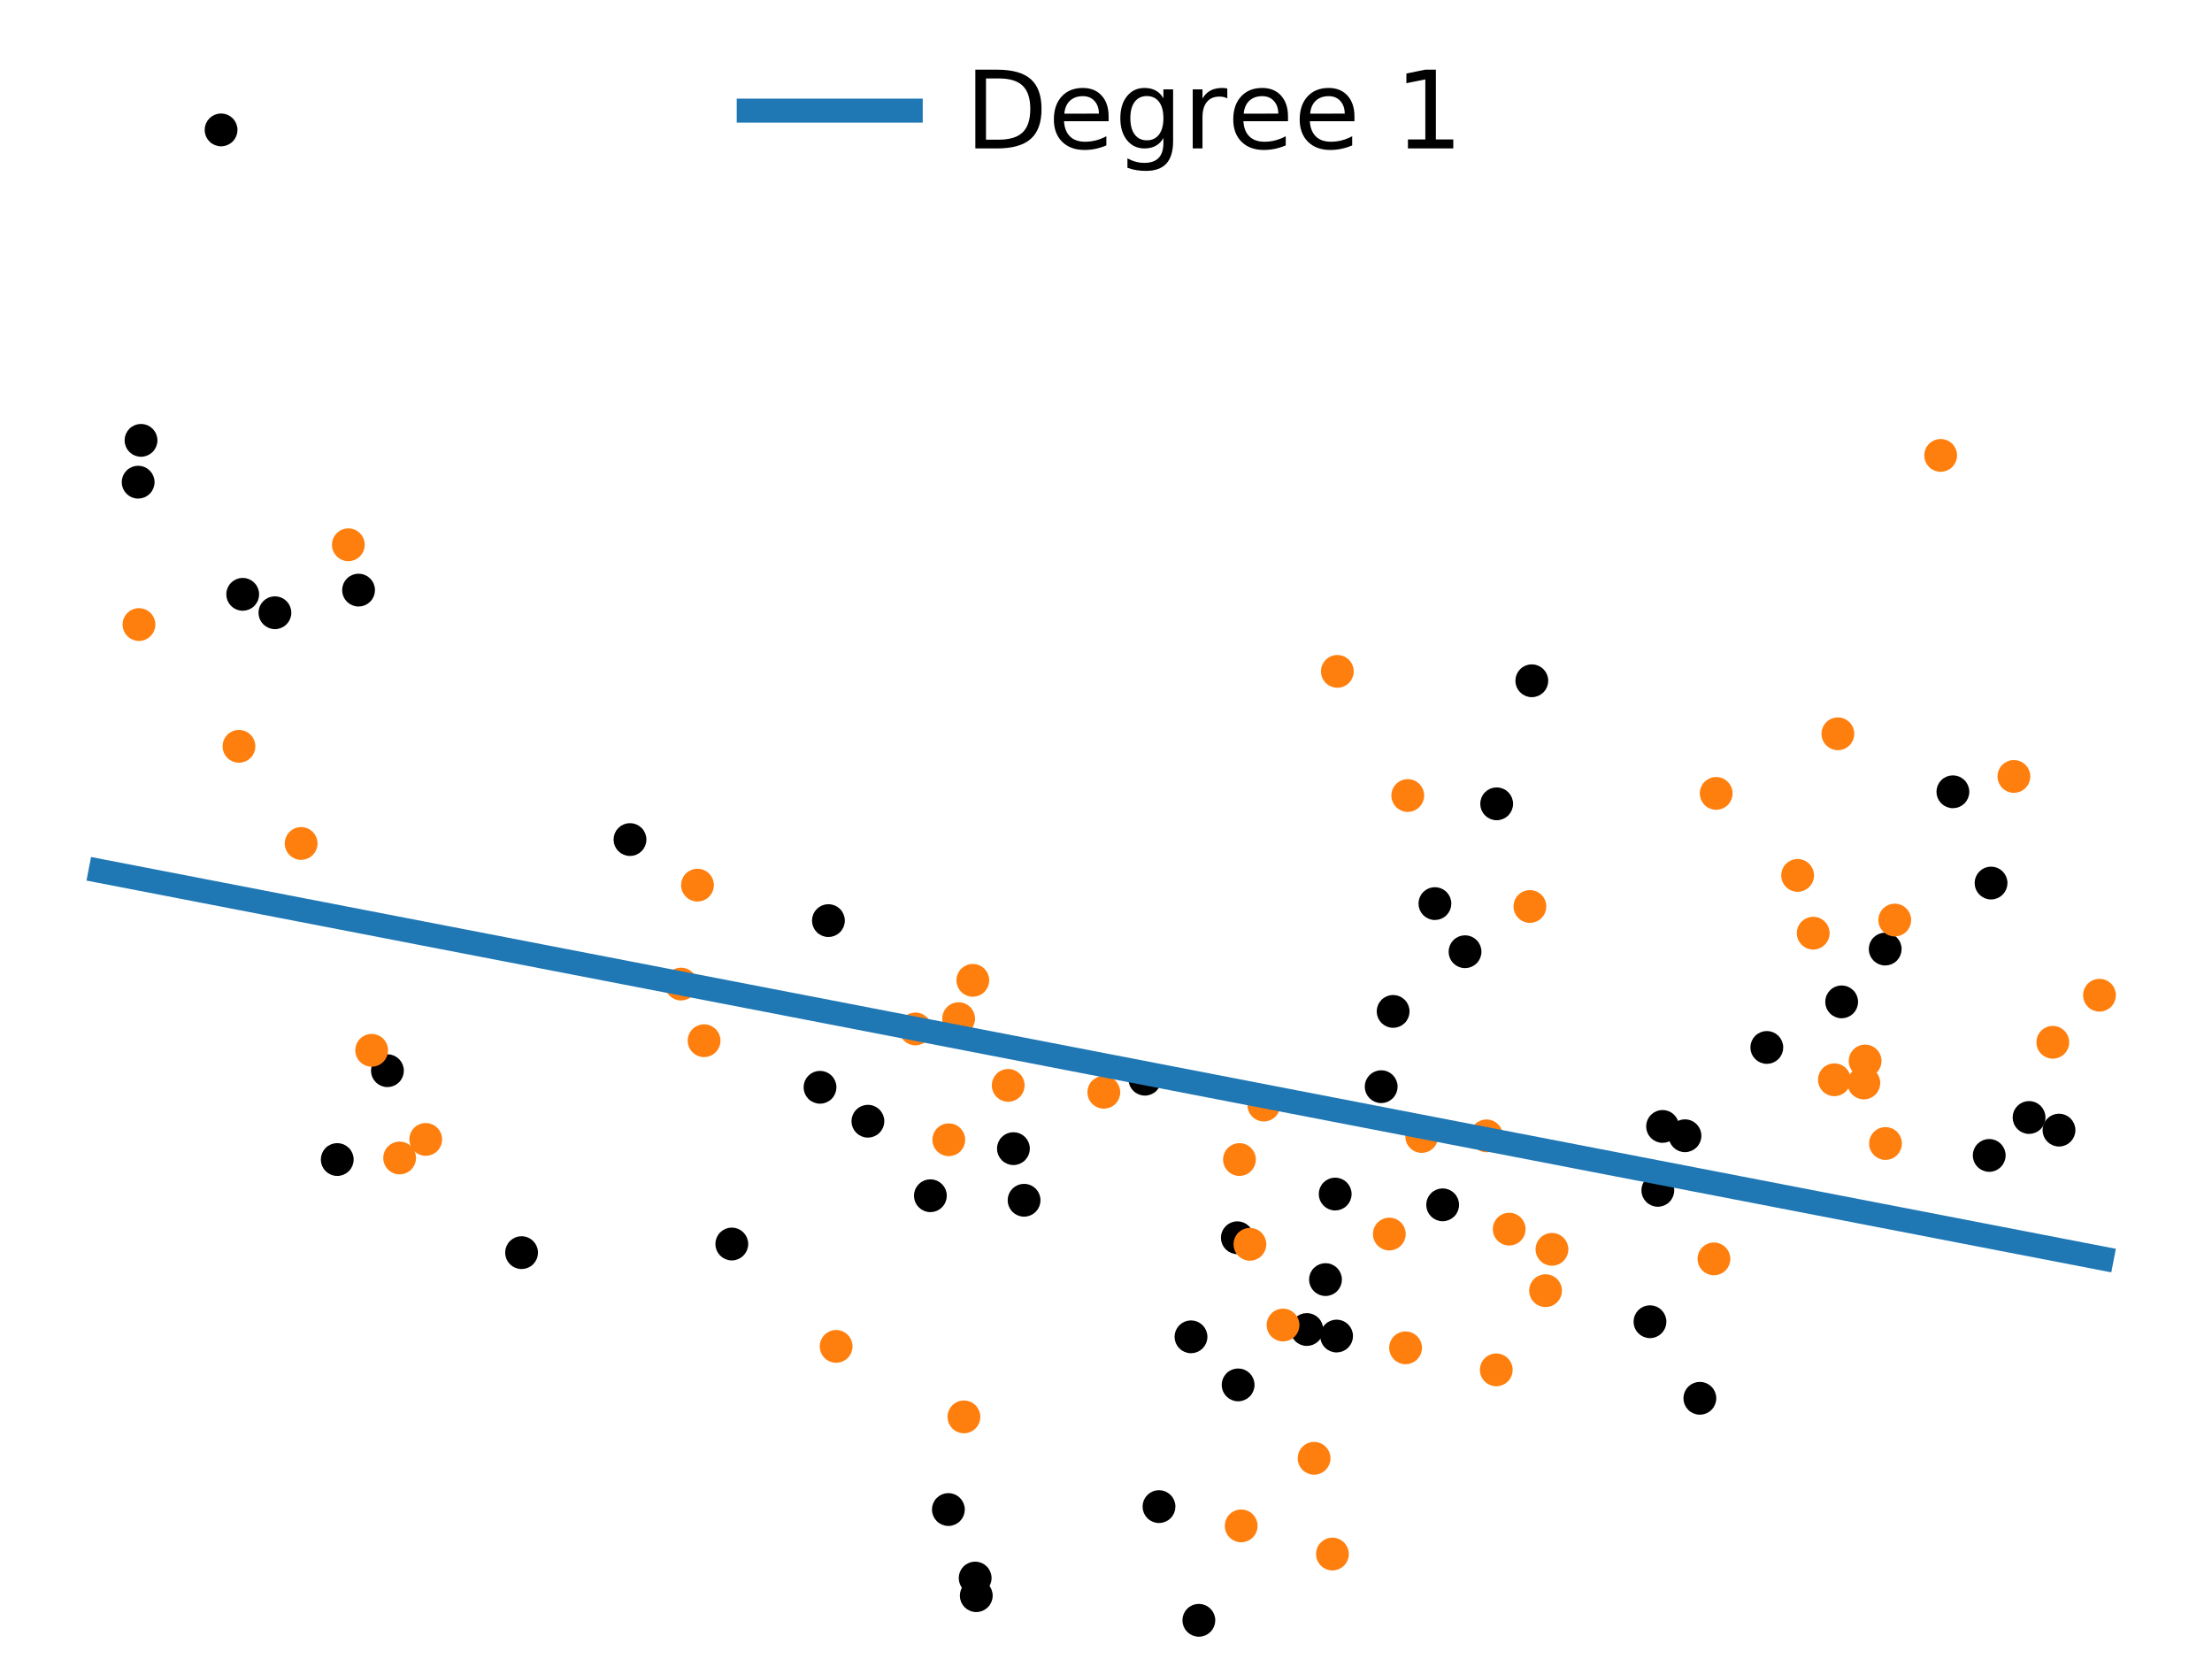
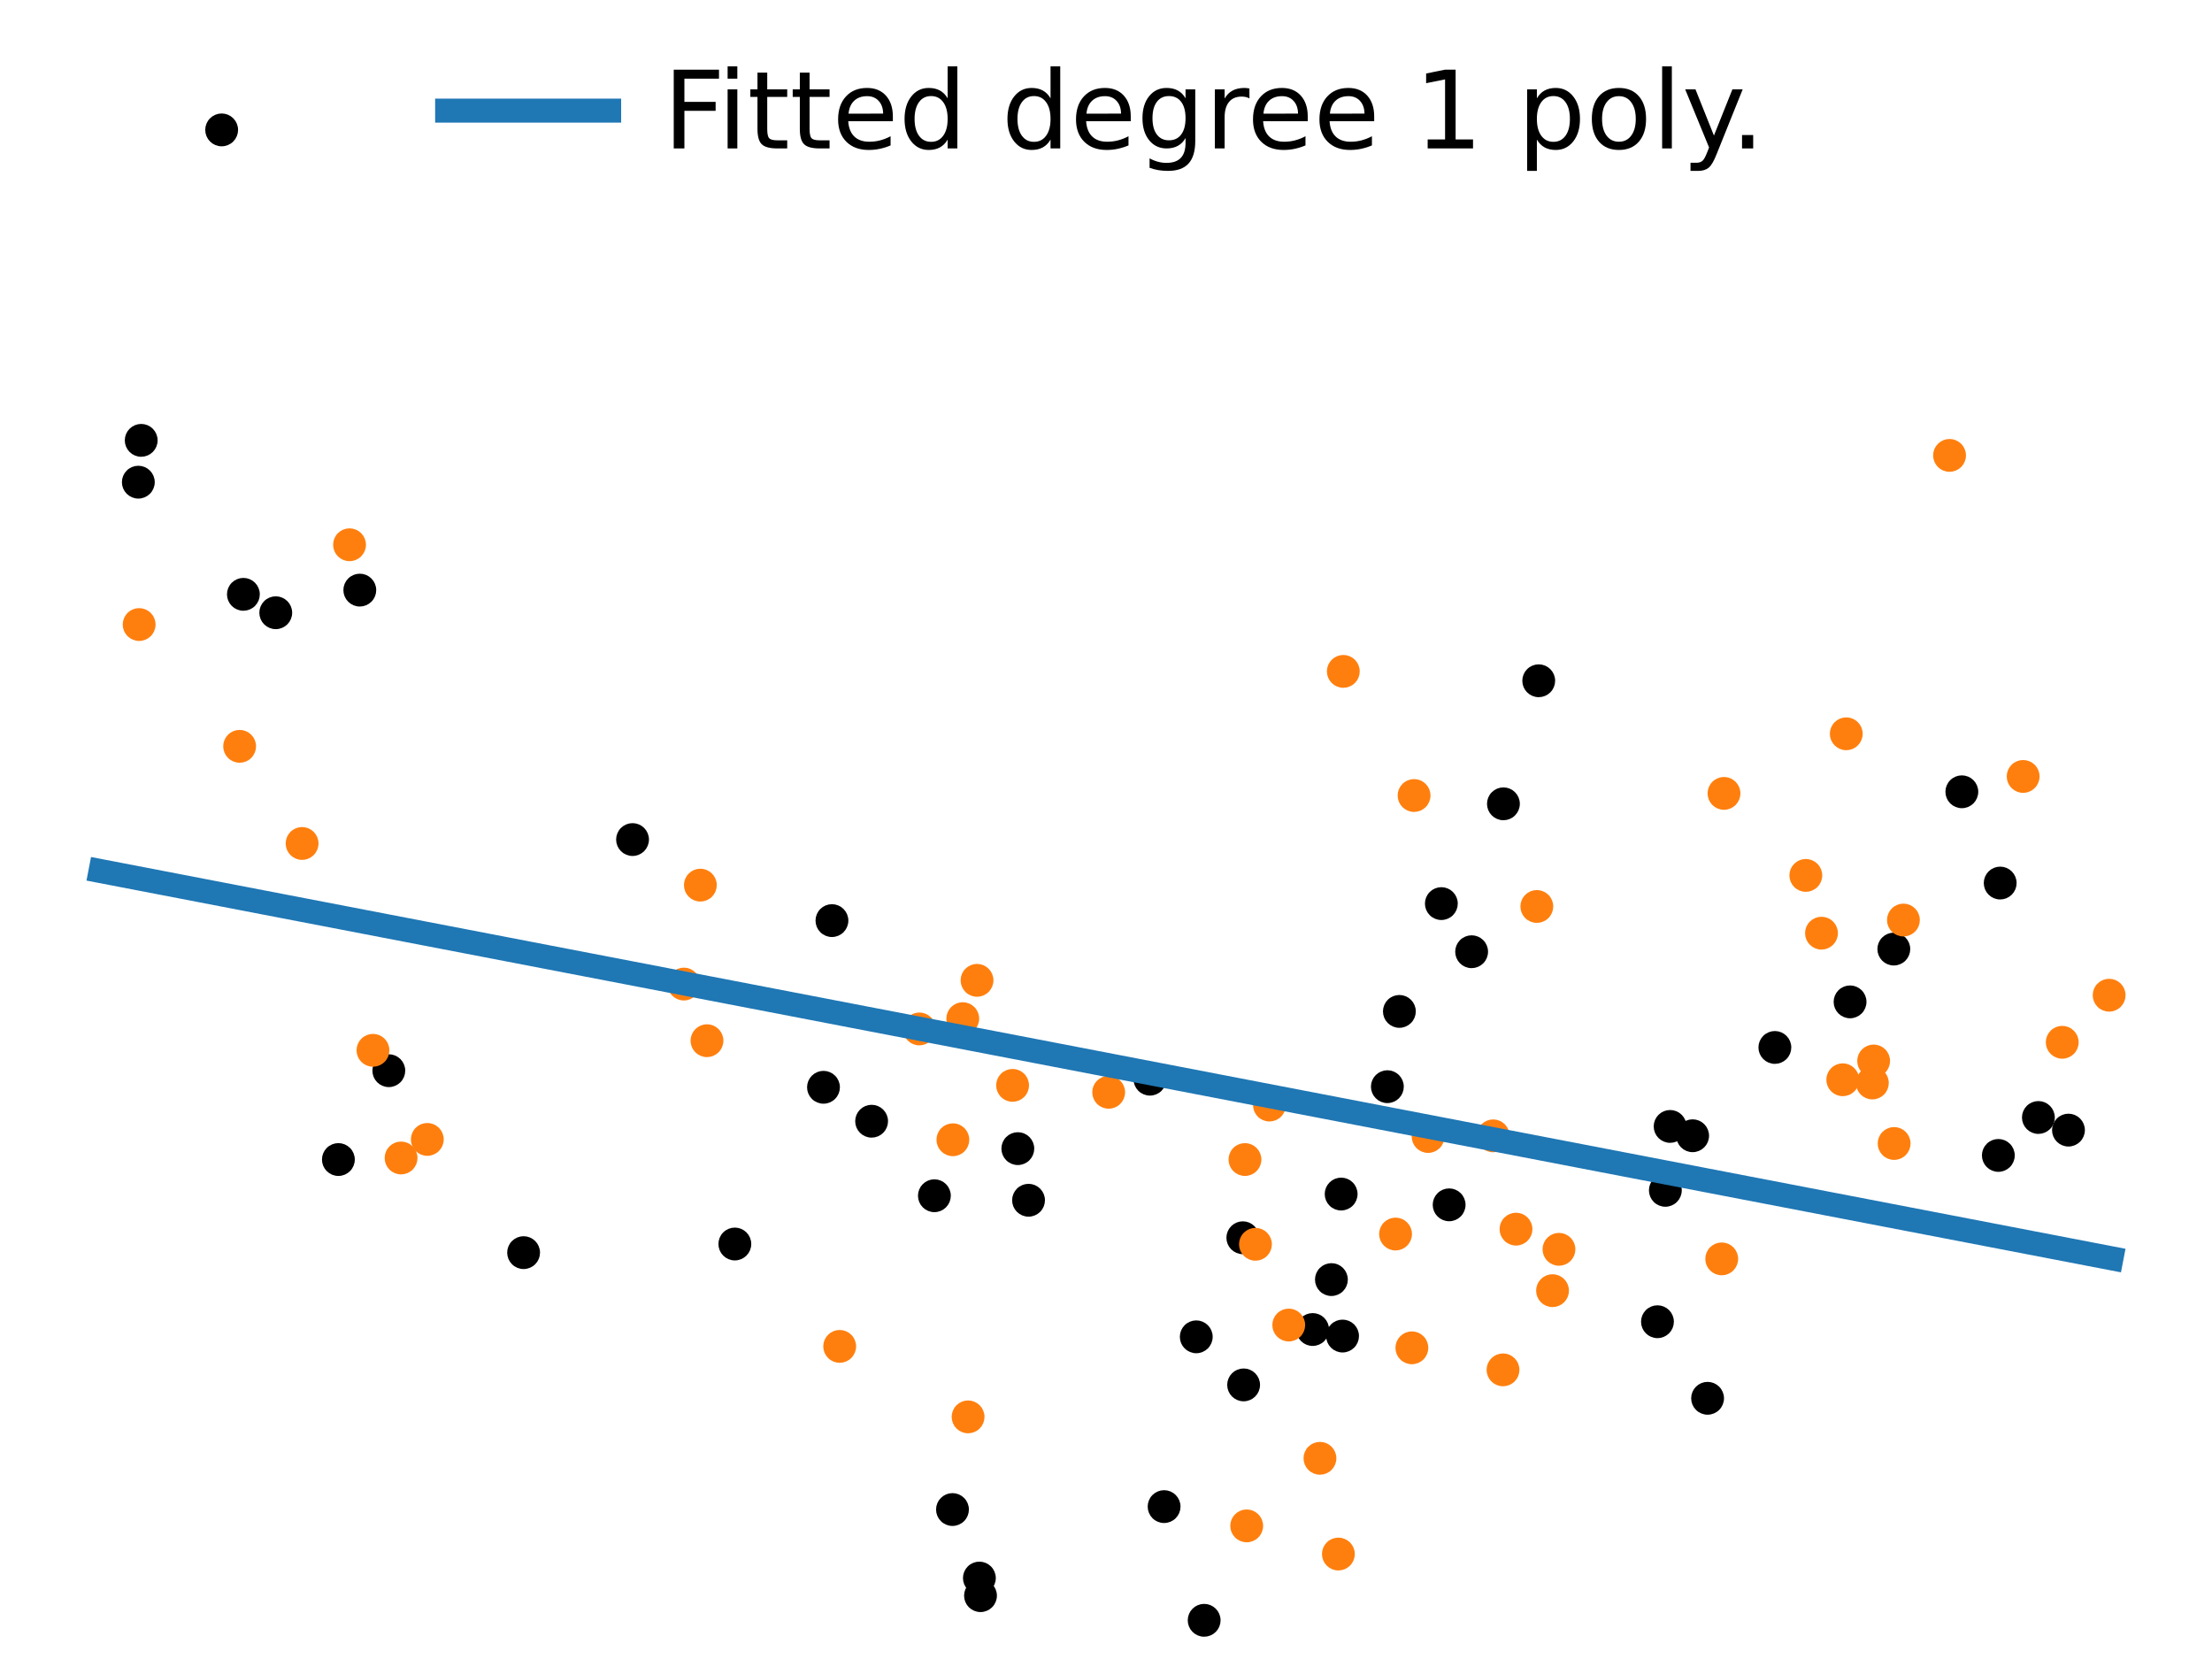
<svg xmlns="http://www.w3.org/2000/svg" xmlns:xlink="http://www.w3.org/1999/xlink" height="276.48pt" version="1.1" viewBox="0 0 368.64 276.48" width="368.64pt">
  <defs>
-     <style type="text/css">
- *{stroke-linecap:butt;stroke-linejoin:round;}
-   </style>
+     <style type="text/css">*{stroke-linecap:butt;stroke-linejoin:round;}</style>
  </defs>
  <g id="figure_1">
    <g id="patch_1">
      <path d="M 0 276.48  L 368.64 276.48  L 368.64 0  L 0 0  z " style="fill:none;" />
    </g>
    <g id="axes_1">
      <g id="PathCollection_1">
        <defs>
-           <path d="M 0 2.236  C 0.593 2.236 1.162 2 1.581 1.581  C 2 1.162 2.236 0.593 2.236 0  C 2.236 -0.593 2 -1.162 1.581 -1.581  C 1.162 -2 0.593 -2.236 0 -2.236  C -0.593 -2.236 -1.162 -2 -1.581 -1.581  C -2 -1.162 -2.236 -0.593 -2.236 0  C -2.236 0.593 -2 1.162 -1.581 1.581  C -1.162 2 -0.593 2.236 0 2.236  z " id="ma197bce8de" style="stroke:#000000;" />
+           <path d="M 0 2.236  C 0.593 2.236 1.162 2 1.581 1.581  C 2 1.162 2.236 0.593 2.236 0  C 2.236 -0.593 2 -1.162 1.581 -1.581  C 1.162 -2 0.593 -2.236 0 -2.236  C -0.593 -2.236 -1.162 -2 -1.581 -1.581  C -2 -1.162 -2.236 -0.593 -2.236 0  C -2.236 0.593 -2 1.162 -1.581 1.581  C -1.162 2 -0.593 2.236 0 2.236  z " id="m00d4eb7989" style="stroke:#000000;" />
        </defs>
-         <g clip-path="url(#p90a47b1455)">
-           <use style="stroke:#000000;" x="199.794" xlink:href="#ma197bce8de" y="270.03" />
-           <use style="stroke:#000000;" x="255.283" xlink:href="#ma197bce8de" y="113.452" />
-           <use style="stroke:#000000;" x="217.787" xlink:href="#ma197bce8de" y="221.569" />
-           <use style="stroke:#000000;" x="198.484" xlink:href="#ma197bce8de" y="222.787" />
-           <use style="stroke:#000000;" x="158.052" xlink:href="#ma197bce8de" y="251.57" />
-           <use style="stroke:#000000;" x="232.172" xlink:href="#ma197bce8de" y="168.555" />
-           <use style="stroke:#000000;" x="162.699" xlink:href="#ma197bce8de" y="265.923" />
-           <use style="stroke:#000000;" x="314.177" xlink:href="#ma197bce8de" y="158.167" />
-           <use style="stroke:#000000;" x="338.153" xlink:href="#ma197bce8de" y="186.234" />
-           <use style="stroke:#000000;" x="144.64" xlink:href="#ma197bce8de" y="186.855" />
-           <use style="stroke:#000000;" x="280.809" xlink:href="#ma197bce8de" y="189.277" />
-           <use style="stroke:#000000;" x="193.151" xlink:href="#ma197bce8de" y="251.081" />
-           <use style="stroke:#000000;" x="206.208" xlink:href="#ma197bce8de" y="206.276" />
-           <use style="stroke:#000000;" x="325.457" xlink:href="#ma197bce8de" y="131.954" />
-           <use style="stroke:#000000;" x="40.448" xlink:href="#ma197bce8de" y="99.048" />
-           <use style="stroke:#000000;" x="45.815" xlink:href="#ma197bce8de" y="102.115" />
-           <use style="stroke:#000000;" x="23.5" xlink:href="#ma197bce8de" y="73.387" />
-           <use style="stroke:#000000;" x="294.448" xlink:href="#ma197bce8de" y="174.562" />
-           <use style="stroke:#000000;" x="276.284" xlink:href="#ma197bce8de" y="198.373" />
-           <use style="stroke:#000000;" x="306.919" xlink:href="#ma197bce8de" y="166.965" />
-           <use style="stroke:#000000;" x="343.141" xlink:href="#ma197bce8de" y="188.337" />
-           <use style="stroke:#000000;" x="283.288" xlink:href="#ma197bce8de" y="233.031" />
-           <use style="stroke:#000000;" x="170.667" xlink:href="#ma197bce8de" y="200.027" />
-           <use style="stroke:#000000;" x="277.075" xlink:href="#ma197bce8de" y="187.723" />
-           <use style="stroke:#000000;" x="56.203" xlink:href="#ma197bce8de" y="193.241" />
-           <use style="stroke:#000000;" x="230.18" xlink:href="#ma197bce8de" y="181.098" />
-           <use style="stroke:#000000;" x="64.567" xlink:href="#ma197bce8de" y="178.434" />
-           <use style="stroke:#000000;" x="331.818" xlink:href="#ma197bce8de" y="147.164" />
-           <use style="stroke:#000000;" x="190.801" xlink:href="#ma197bce8de" y="179.85" />
-           <use style="stroke:#000000;" x="155.053" xlink:href="#ma197bce8de" y="199.273" />
-           <use style="stroke:#000000;" x="104.99" xlink:href="#ma197bce8de" y="139.916" />
-           <use style="stroke:#000000;" x="274.976" xlink:href="#ma197bce8de" y="220.27" />
-           <use style="stroke:#000000;" x="168.89" xlink:href="#ma197bce8de" y="191.424" />
-           <use style="stroke:#000000;" x="206.338" xlink:href="#ma197bce8de" y="230.798" />
-           <use style="stroke:#000000;" x="23.023" xlink:href="#ma197bce8de" y="80.356" />
-           <use style="stroke:#000000;" x="222.748" xlink:href="#ma197bce8de" y="222.658" />
-           <use style="stroke:#000000;" x="220.9" xlink:href="#ma197bce8de" y="213.247" />
-           <use style="stroke:#000000;" x="222.514" xlink:href="#ma197bce8de" y="198.994" />
-           <use style="stroke:#000000;" x="331.511" xlink:href="#ma197bce8de" y="192.555" />
-           <use style="stroke:#000000;" x="244.154" xlink:href="#ma197bce8de" y="158.609" />
-           <use style="stroke:#000000;" x="136.658" xlink:href="#ma197bce8de" y="181.2" />
-           <use style="stroke:#000000;" x="162.513" xlink:href="#ma197bce8de" y="262.99" />
-           <use style="stroke:#000000;" x="249.427" xlink:href="#ma197bce8de" y="133.959" />
-           <use style="stroke:#000000;" x="36.843" xlink:href="#ma197bce8de" y="21.648" />
-           <use style="stroke:#000000;" x="239.134" xlink:href="#ma197bce8de" y="150.588" />
-           <use style="stroke:#000000;" x="240.425" xlink:href="#ma197bce8de" y="200.79" />
-           <use style="stroke:#000000;" x="86.922" xlink:href="#ma197bce8de" y="208.757" />
-           <use style="stroke:#000000;" x="59.755" xlink:href="#ma197bce8de" y="98.344" />
-           <use style="stroke:#000000;" x="121.957" xlink:href="#ma197bce8de" y="207.319" />
-           <use style="stroke:#000000;" x="138.06" xlink:href="#ma197bce8de" y="153.422" />
+         <g clip-path="url(#p0b54e3c470)">
+           <use style="stroke:#000000;" x="200.679" xlink:href="#m00d4eb7989" y="270.03" />
+           <use style="stroke:#000000;" x="256.436" xlink:href="#m00d4eb7989" y="113.452" />
+           <use style="stroke:#000000;" x="218.759" xlink:href="#m00d4eb7989" y="221.569" />
+           <use style="stroke:#000000;" x="199.362" xlink:href="#m00d4eb7989" y="222.787" />
+           <use style="stroke:#000000;" x="158.735" xlink:href="#m00d4eb7989" y="251.57" />
+           <use style="stroke:#000000;" x="233.213" xlink:href="#m00d4eb7989" y="168.555" />
+           <use style="stroke:#000000;" x="163.404" xlink:href="#m00d4eb7989" y="265.923" />
+           <use style="stroke:#000000;" x="315.614" xlink:href="#m00d4eb7989" y="158.167" />
+           <use style="stroke:#000000;" x="339.706" xlink:href="#m00d4eb7989" y="186.234" />
+           <use style="stroke:#000000;" x="145.258" xlink:href="#m00d4eb7989" y="186.855" />
+           <use style="stroke:#000000;" x="282.085" xlink:href="#m00d4eb7989" y="189.277" />
+           <use style="stroke:#000000;" x="194.003" xlink:href="#m00d4eb7989" y="251.081" />
+           <use style="stroke:#000000;" x="207.124" xlink:href="#m00d4eb7989" y="206.276" />
+           <use style="stroke:#000000;" x="326.949" xlink:href="#m00d4eb7989" y="131.954" />
+           <use style="stroke:#000000;" x="40.562" xlink:href="#m00d4eb7989" y="99.048" />
+           <use style="stroke:#000000;" x="45.956" xlink:href="#m00d4eb7989" y="102.115" />
+           <use style="stroke:#000000;" x="23.532" xlink:href="#m00d4eb7989" y="73.387" />
+           <use style="stroke:#000000;" x="295.79" xlink:href="#m00d4eb7989" y="174.562" />
+           <use style="stroke:#000000;" x="277.538" xlink:href="#m00d4eb7989" y="198.373" />
+           <use style="stroke:#000000;" x="308.321" xlink:href="#m00d4eb7989" y="166.965" />
+           <use style="stroke:#000000;" x="344.718" xlink:href="#m00d4eb7989" y="188.337" />
+           <use style="stroke:#000000;" x="284.576" xlink:href="#m00d4eb7989" y="233.031" />
+           <use style="stroke:#000000;" x="171.411" xlink:href="#m00d4eb7989" y="200.027" />
+           <use style="stroke:#000000;" x="278.333" xlink:href="#m00d4eb7989" y="187.723" />
+           <use style="stroke:#000000;" x="56.393" xlink:href="#m00d4eb7989" y="193.241" />
+           <use style="stroke:#000000;" x="231.211" xlink:href="#m00d4eb7989" y="181.098" />
+           <use style="stroke:#000000;" x="64.798" xlink:href="#m00d4eb7989" y="178.434" />
+           <use style="stroke:#000000;" x="333.341" xlink:href="#m00d4eb7989" y="147.164" />
+           <use style="stroke:#000000;" x="191.642" xlink:href="#m00d4eb7989" y="179.85" />
+           <use style="stroke:#000000;" x="155.721" xlink:href="#m00d4eb7989" y="199.273" />
+           <use style="stroke:#000000;" x="105.416" xlink:href="#m00d4eb7989" y="139.916" />
+           <use style="stroke:#000000;" x="276.223" xlink:href="#m00d4eb7989" y="220.27" />
+           <use style="stroke:#000000;" x="169.625" xlink:href="#m00d4eb7989" y="191.424" />
+           <use style="stroke:#000000;" x="207.254" xlink:href="#m00d4eb7989" y="230.798" />
+           <use style="stroke:#000000;" x="23.053" xlink:href="#m00d4eb7989" y="80.356" />
+           <use style="stroke:#000000;" x="223.743" xlink:href="#m00d4eb7989" y="222.658" />
+           <use style="stroke:#000000;" x="221.886" xlink:href="#m00d4eb7989" y="213.247" />
+           <use style="stroke:#000000;" x="223.508" xlink:href="#m00d4eb7989" y="198.994" />
+           <use style="stroke:#000000;" x="333.032" xlink:href="#m00d4eb7989" y="192.555" />
+           <use style="stroke:#000000;" x="245.253" xlink:href="#m00d4eb7989" y="158.609" />
+           <use style="stroke:#000000;" x="137.237" xlink:href="#m00d4eb7989" y="181.2" />
+           <use style="stroke:#000000;" x="163.218" xlink:href="#m00d4eb7989" y="262.99" />
+           <use style="stroke:#000000;" x="250.552" xlink:href="#m00d4eb7989" y="133.959" />
+           <use style="stroke:#000000;" x="36.94" xlink:href="#m00d4eb7989" y="21.648" />
+           <use style="stroke:#000000;" x="240.208" xlink:href="#m00d4eb7989" y="150.588" />
+           <use style="stroke:#000000;" x="241.505" xlink:href="#m00d4eb7989" y="200.79" />
+           <use style="stroke:#000000;" x="87.261" xlink:href="#m00d4eb7989" y="208.757" />
+           <use style="stroke:#000000;" x="59.963" xlink:href="#m00d4eb7989" y="98.344" />
+           <use style="stroke:#000000;" x="122.465" xlink:href="#m00d4eb7989" y="207.319" />
+           <use style="stroke:#000000;" x="138.646" xlink:href="#m00d4eb7989" y="153.422" />
        </g>
      </g>
      <g id="PathCollection_2">
        <defs>
-           <path d="M 0 2.236  C 0.593 2.236 1.162 2 1.581 1.581  C 2 1.162 2.236 0.593 2.236 0  C 2.236 -0.593 2 -1.162 1.581 -1.581  C 1.162 -2 0.593 -2.236 0 -2.236  C -0.593 -2.236 -1.162 -2 -1.581 -1.581  C -2 -1.162 -2.236 -0.593 -2.236 0  C -2.236 0.593 -2 1.162 -1.581 1.581  C -1.162 2 -0.593 2.236 0 2.236  z " id="m252f62be50" style="stroke:#ff7f0e;" />
+           <path d="M 0 2.236  C 0.593 2.236 1.162 2 1.581 1.581  C 2 1.162 2.236 0.593 2.236 0  C 2.236 -0.593 2 -1.162 1.581 -1.581  C 1.162 -2 0.593 -2.236 0 -2.236  C -0.593 -2.236 -1.162 -2 -1.581 -1.581  C -2 -1.162 -2.236 -0.593 -2.236 0  C -2.236 0.593 -2 1.162 -1.581 1.581  C -1.162 2 -0.593 2.236 0 2.236  z " id="m452394b585" style="stroke:#ff7f0e;" />
        </defs>
-         <g clip-path="url(#p90a47b1455)">
-           <use style="fill:#ff7f0e;stroke:#ff7f0e;" x="310.618" xlink:href="#m252f62be50" y="180.485" />
-           <use style="fill:#ff7f0e;stroke:#ff7f0e;" x="210.62" xlink:href="#m252f62be50" y="184.163" />
-           <use style="fill:#ff7f0e;stroke:#ff7f0e;" x="310.829" xlink:href="#m252f62be50" y="176.815" />
-           <use style="fill:#ff7f0e;stroke:#ff7f0e;" x="247.727" xlink:href="#m252f62be50" y="189.294" />
-           <use style="fill:#ff7f0e;stroke:#ff7f0e;" x="258.64" xlink:href="#m252f62be50" y="208.204" />
-           <use style="fill:#ff7f0e;stroke:#ff7f0e;" x="183.956" xlink:href="#m252f62be50" y="182.033" />
-           <use style="fill:#ff7f0e;stroke:#ff7f0e;" x="335.625" xlink:href="#m252f62be50" y="129.396" />
-           <use style="fill:#ff7f0e;stroke:#ff7f0e;" x="231.537" xlink:href="#m252f62be50" y="205.659" />
-           <use style="fill:#ff7f0e;stroke:#ff7f0e;" x="158.119" xlink:href="#m252f62be50" y="189.946" />
-           <use style="fill:#ff7f0e;stroke:#ff7f0e;" x="218.998" xlink:href="#m252f62be50" y="243.032" />
-           <use style="fill:#ff7f0e;stroke:#ff7f0e;" x="23.158" xlink:href="#m252f62be50" y="104.082" />
-           <use style="fill:#ff7f0e;stroke:#ff7f0e;" x="117.336" xlink:href="#m252f62be50" y="173.437" />
-           <use style="fill:#ff7f0e;stroke:#ff7f0e;" x="236.935" xlink:href="#m252f62be50" y="189.402" />
-           <use style="fill:#ff7f0e;stroke:#ff7f0e;" x="113.502" xlink:href="#m252f62be50" y="163.998" />
-           <use style="fill:#ff7f0e;stroke:#ff7f0e;" x="222.874" xlink:href="#m252f62be50" y="111.888" />
-           <use style="fill:#ff7f0e;stroke:#ff7f0e;" x="159.758" xlink:href="#m252f62be50" y="169.762" />
-           <use style="fill:#ff7f0e;stroke:#ff7f0e;" x="61.939" xlink:href="#m252f62be50" y="175.039" />
-           <use style="fill:#ff7f0e;stroke:#ff7f0e;" x="116.238" xlink:href="#m252f62be50" y="147.511" />
-           <use style="fill:#ff7f0e;stroke:#ff7f0e;" x="206.849" xlink:href="#m252f62be50" y="254.294" />
-           <use style="fill:#ff7f0e;stroke:#ff7f0e;" x="213.822" xlink:href="#m252f62be50" y="220.823" />
-           <use style="fill:#ff7f0e;stroke:#ff7f0e;" x="208.303" xlink:href="#m252f62be50" y="207.366" />
-           <use style="fill:#ff7f0e;stroke:#ff7f0e;" x="234.609" xlink:href="#m252f62be50" y="132.575" />
-           <use style="fill:#ff7f0e;stroke:#ff7f0e;" x="234.243" xlink:href="#m252f62be50" y="224.619" />
-           <use style="fill:#ff7f0e;stroke:#ff7f0e;" x="160.641" xlink:href="#m252f62be50" y="236.128" />
-           <use style="fill:#ff7f0e;stroke:#ff7f0e;" x="315.769" xlink:href="#m252f62be50" y="153.329" />
-           <use style="fill:#ff7f0e;stroke:#ff7f0e;" x="139.344" xlink:href="#m252f62be50" y="224.38" />
-           <use style="fill:#ff7f0e;stroke:#ff7f0e;" x="162.124" xlink:href="#m252f62be50" y="163.377" />
-           <use style="fill:#ff7f0e;stroke:#ff7f0e;" x="314.227" xlink:href="#m252f62be50" y="190.567" />
-           <use style="fill:#ff7f0e;stroke:#ff7f0e;" x="285.635" xlink:href="#m252f62be50" y="209.798" />
-           <use style="fill:#ff7f0e;stroke:#ff7f0e;" x="251.514" xlink:href="#m252f62be50" y="204.842" />
-           <use style="fill:#ff7f0e;stroke:#ff7f0e;" x="50.184" xlink:href="#m252f62be50" y="140.567" />
-           <use style="fill:#ff7f0e;stroke:#ff7f0e;" x="323.418" xlink:href="#m252f62be50" y="75.893" />
-           <use style="fill:#ff7f0e;stroke:#ff7f0e;" x="254.967" xlink:href="#m252f62be50" y="151.066" />
-           <use style="fill:#ff7f0e;stroke:#ff7f0e;" x="349.888" xlink:href="#m252f62be50" y="165.856" />
-           <use style="fill:#ff7f0e;stroke:#ff7f0e;" x="66.6" xlink:href="#m252f62be50" y="192.981" />
-           <use style="fill:#ff7f0e;stroke:#ff7f0e;" x="306.29" xlink:href="#m252f62be50" y="122.291" />
-           <use style="fill:#ff7f0e;stroke:#ff7f0e;" x="70.95" xlink:href="#m252f62be50" y="189.888" />
-           <use style="fill:#ff7f0e;stroke:#ff7f0e;" x="222.055" xlink:href="#m252f62be50" y="258.988" />
-           <use style="fill:#ff7f0e;stroke:#ff7f0e;" x="58.052" xlink:href="#m252f62be50" y="90.786" />
-           <use style="fill:#ff7f0e;stroke:#ff7f0e;" x="299.581" xlink:href="#m252f62be50" y="145.889" />
-           <use style="fill:#ff7f0e;stroke:#ff7f0e;" x="286.01" xlink:href="#m252f62be50" y="132.223" />
-           <use style="fill:#ff7f0e;stroke:#ff7f0e;" x="206.56" xlink:href="#m252f62be50" y="193.241" />
-           <use style="fill:#ff7f0e;stroke:#ff7f0e;" x="152.558" xlink:href="#m252f62be50" y="171.477" />
-           <use style="fill:#ff7f0e;stroke:#ff7f0e;" x="39.825" xlink:href="#m252f62be50" y="124.377" />
-           <use style="fill:#ff7f0e;stroke:#ff7f0e;" x="249.36" xlink:href="#m252f62be50" y="228.293" />
-           <use style="fill:#ff7f0e;stroke:#ff7f0e;" x="168.02" xlink:href="#m252f62be50" y="180.88" />
-           <use style="fill:#ff7f0e;stroke:#ff7f0e;" x="257.573" xlink:href="#m252f62be50" y="215.094" />
-           <use style="fill:#ff7f0e;stroke:#ff7f0e;" x="305.709" xlink:href="#m252f62be50" y="179.947" />
-           <use style="fill:#ff7f0e;stroke:#ff7f0e;" x="342.108" xlink:href="#m252f62be50" y="173.702" />
-           <use style="fill:#ff7f0e;stroke:#ff7f0e;" x="302.18" xlink:href="#m252f62be50" y="155.517" />
+         <g clip-path="url(#p0b54e3c470)">
+           <use style="fill:#ff7f0e;stroke:#ff7f0e;" x="312.038" xlink:href="#m452394b585" y="180.485" />
+           <use style="fill:#ff7f0e;stroke:#ff7f0e;" x="211.557" xlink:href="#m452394b585" y="184.163" />
+           <use style="fill:#ff7f0e;stroke:#ff7f0e;" x="312.25" xlink:href="#m452394b585" y="176.815" />
+           <use style="fill:#ff7f0e;stroke:#ff7f0e;" x="248.843" xlink:href="#m452394b585" y="189.294" />
+           <use style="fill:#ff7f0e;stroke:#ff7f0e;" x="259.809" xlink:href="#m452394b585" y="208.204" />
+           <use style="fill:#ff7f0e;stroke:#ff7f0e;" x="184.764" xlink:href="#m452394b585" y="182.033" />
+           <use style="fill:#ff7f0e;stroke:#ff7f0e;" x="337.166" xlink:href="#m452394b585" y="129.396" />
+           <use style="fill:#ff7f0e;stroke:#ff7f0e;" x="232.575" xlink:href="#m452394b585" y="205.659" />
+           <use style="fill:#ff7f0e;stroke:#ff7f0e;" x="158.802" xlink:href="#m452394b585" y="189.946" />
+           <use style="fill:#ff7f0e;stroke:#ff7f0e;" x="219.975" xlink:href="#m452394b585" y="243.032" />
+           <use style="fill:#ff7f0e;stroke:#ff7f0e;" x="23.189" xlink:href="#m452394b585" y="104.082" />
+           <use style="fill:#ff7f0e;stroke:#ff7f0e;" x="117.822" xlink:href="#m452394b585" y="173.437" />
+           <use style="fill:#ff7f0e;stroke:#ff7f0e;" x="237.999" xlink:href="#m452394b585" y="189.402" />
+           <use style="fill:#ff7f0e;stroke:#ff7f0e;" x="113.969" xlink:href="#m452394b585" y="163.998" />
+           <use style="fill:#ff7f0e;stroke:#ff7f0e;" x="223.87" xlink:href="#m452394b585" y="111.888" />
+           <use style="fill:#ff7f0e;stroke:#ff7f0e;" x="160.448" xlink:href="#m452394b585" y="169.762" />
+           <use style="fill:#ff7f0e;stroke:#ff7f0e;" x="62.157" xlink:href="#m452394b585" y="175.039" />
+           <use style="fill:#ff7f0e;stroke:#ff7f0e;" x="116.719" xlink:href="#m452394b585" y="147.511" />
+           <use style="fill:#ff7f0e;stroke:#ff7f0e;" x="207.767" xlink:href="#m452394b585" y="254.294" />
+           <use style="fill:#ff7f0e;stroke:#ff7f0e;" x="214.774" xlink:href="#m452394b585" y="220.823" />
+           <use style="fill:#ff7f0e;stroke:#ff7f0e;" x="209.228" xlink:href="#m452394b585" y="207.366" />
+           <use style="fill:#ff7f0e;stroke:#ff7f0e;" x="235.662" xlink:href="#m452394b585" y="132.575" />
+           <use style="fill:#ff7f0e;stroke:#ff7f0e;" x="235.294" xlink:href="#m452394b585" y="224.619" />
+           <use style="fill:#ff7f0e;stroke:#ff7f0e;" x="161.336" xlink:href="#m452394b585" y="236.128" />
+           <use style="fill:#ff7f0e;stroke:#ff7f0e;" x="317.214" xlink:href="#m452394b585" y="153.329" />
+           <use style="fill:#ff7f0e;stroke:#ff7f0e;" x="139.936" xlink:href="#m452394b585" y="224.38" />
+           <use style="fill:#ff7f0e;stroke:#ff7f0e;" x="162.827" xlink:href="#m452394b585" y="163.377" />
+           <use style="fill:#ff7f0e;stroke:#ff7f0e;" x="315.664" xlink:href="#m452394b585" y="190.567" />
+           <use style="fill:#ff7f0e;stroke:#ff7f0e;" x="286.934" xlink:href="#m452394b585" y="209.798" />
+           <use style="fill:#ff7f0e;stroke:#ff7f0e;" x="252.649" xlink:href="#m452394b585" y="204.842" />
+           <use style="fill:#ff7f0e;stroke:#ff7f0e;" x="50.345" xlink:href="#m452394b585" y="140.567" />
+           <use style="fill:#ff7f0e;stroke:#ff7f0e;" x="324.9" xlink:href="#m452394b585" y="75.893" />
+           <use style="fill:#ff7f0e;stroke:#ff7f0e;" x="256.118" xlink:href="#m452394b585" y="151.066" />
+           <use style="fill:#ff7f0e;stroke:#ff7f0e;" x="351.497" xlink:href="#m452394b585" y="165.856" />
+           <use style="fill:#ff7f0e;stroke:#ff7f0e;" x="66.841" xlink:href="#m452394b585" y="192.981" />
+           <use style="fill:#ff7f0e;stroke:#ff7f0e;" x="307.689" xlink:href="#m452394b585" y="122.291" />
+           <use style="fill:#ff7f0e;stroke:#ff7f0e;" x="71.212" xlink:href="#m452394b585" y="189.888" />
+           <use style="fill:#ff7f0e;stroke:#ff7f0e;" x="223.047" xlink:href="#m452394b585" y="258.988" />
+           <use style="fill:#ff7f0e;stroke:#ff7f0e;" x="58.252" xlink:href="#m452394b585" y="90.786" />
+           <use style="fill:#ff7f0e;stroke:#ff7f0e;" x="300.947" xlink:href="#m452394b585" y="145.889" />
+           <use style="fill:#ff7f0e;stroke:#ff7f0e;" x="287.311" xlink:href="#m452394b585" y="132.223" />
+           <use style="fill:#ff7f0e;stroke:#ff7f0e;" x="207.478" xlink:href="#m452394b585" y="193.241" />
+           <use style="fill:#ff7f0e;stroke:#ff7f0e;" x="153.215" xlink:href="#m452394b585" y="171.477" />
+           <use style="fill:#ff7f0e;stroke:#ff7f0e;" x="39.936" xlink:href="#m452394b585" y="124.377" />
+           <use style="fill:#ff7f0e;stroke:#ff7f0e;" x="250.484" xlink:href="#m452394b585" y="228.293" />
+           <use style="fill:#ff7f0e;stroke:#ff7f0e;" x="168.751" xlink:href="#m452394b585" y="180.88" />
+           <use style="fill:#ff7f0e;stroke:#ff7f0e;" x="258.737" xlink:href="#m452394b585" y="215.094" />
+           <use style="fill:#ff7f0e;stroke:#ff7f0e;" x="307.105" xlink:href="#m452394b585" y="179.947" />
+           <use style="fill:#ff7f0e;stroke:#ff7f0e;" x="343.68" xlink:href="#m452394b585" y="173.702" />
+           <use style="fill:#ff7f0e;stroke:#ff7f0e;" x="303.559" xlink:href="#m452394b585" y="155.517" />
        </g>
      </g>
      <g id="line2d_1">
-         <path clip-path="url(#p90a47b1455)" d="M 16.756 145.167  L 20.125 145.819  L 23.494 146.471  L 26.863 147.122  L 30.232 147.774  L 33.601 148.426  L 36.969 149.078  L 40.338 149.73  L 43.707 150.382  L 47.076 151.034  L 50.445 151.686  L 53.814 152.337  L 57.183 152.989  L 60.551 153.641  L 63.92 154.293  L 67.289 154.945  L 70.658 155.597  L 74.027 156.249  L 77.396 156.9  L 80.764 157.552  L 84.133 158.204  L 87.502 158.856  L 90.871 159.508  L 94.24 160.16  L 97.609 160.812  L 100.978 161.463  L 104.346 162.115  L 107.715 162.767  L 111.084 163.419  L 114.453 164.071  L 117.822 164.723  L 121.191 165.375  L 124.559 166.026  L 127.928 166.678  L 131.297 167.33  L 134.666 167.982  L 138.035 168.634  L 141.404 169.286  L 144.773 169.938  L 148.141 170.589  L 151.51 171.241  L 154.879 171.893  L 158.248 172.545  L 161.617 173.197  L 164.986 173.849  L 168.354 174.501  L 171.723 175.152  L 175.092 175.804  L 178.461 176.456  L 181.83 177.108  L 185.199 177.76  L 188.568 178.412  L 191.936 179.064  L 195.305 179.715  L 198.674 180.367  L 202.043 181.019  L 205.412 181.671  L 208.781 182.323  L 212.149 182.975  L 215.518 183.627  L 218.887 184.278  L 222.256 184.93  L 225.625 185.582  L 228.994 186.234  L 232.363 186.886  L 235.731 187.538  L 239.1 188.19  L 242.469 188.842  L 245.838 189.493  L 249.207 190.145  L 252.576 190.797  L 255.944 191.449  L 259.313 192.101  L 262.682 192.753  L 266.051 193.405  L 269.42 194.056  L 272.789 194.708  L 276.158 195.36  L 279.526 196.012  L 282.895 196.664  L 286.264 197.316  L 289.633 197.968  L 293.002 198.619  L 296.371 199.271  L 299.739 199.923  L 303.108 200.575  L 306.477 201.227  L 309.846 201.879  L 313.215 202.531  L 316.584 203.182  L 319.953 203.834  L 323.321 204.486  L 326.69 205.138  L 330.059 205.79  L 333.428 206.442  L 336.797 207.094  L 340.166 207.745  L 343.534 208.397  L 346.903 209.049  L 350.272 209.701  " style="fill:none;stroke:#1f77b4;stroke-linecap:square;stroke-width:4;" />
+         <path clip-path="url(#p0b54e3c470)" d="M 16.756 145.167  L 20.141 145.819  L 23.527 146.471  L 26.912 147.122  L 30.297 147.774  L 33.682 148.426  L 37.067 149.078  L 40.452 149.73  L 43.837 150.382  L 47.222 151.034  L 50.608 151.686  L 53.993 152.337  L 57.378 152.989  L 60.763 153.641  L 64.148 154.293  L 67.533 154.945  L 70.918 155.597  L 74.303 156.249  L 77.689 156.9  L 81.074 157.552  L 84.459 158.204  L 87.844 158.856  L 91.229 159.508  L 94.614 160.16  L 97.999 160.812  L 101.384 161.463  L 104.77 162.115  L 108.155 162.767  L 111.54 163.419  L 114.925 164.071  L 118.31 164.723  L 121.695 165.375  L 125.08 166.026  L 128.465 166.678  L 131.851 167.33  L 135.236 167.982  L 138.621 168.634  L 142.006 169.286  L 145.391 169.938  L 148.776 170.589  L 152.161 171.241  L 155.546 171.893  L 158.932 172.545  L 162.317 173.197  L 165.702 173.849  L 169.087 174.501  L 172.472 175.152  L 175.857 175.804  L 179.242 176.456  L 182.627 177.108  L 186.013 177.76  L 189.398 178.412  L 192.783 179.064  L 196.168 179.715  L 199.553 180.367  L 202.938 181.019  L 206.323 181.671  L 209.708 182.323  L 213.094 182.975  L 216.479 183.627  L 219.864 184.278  L 223.249 184.93  L 226.634 185.582  L 230.019 186.234  L 233.404 186.886  L 236.789 187.538  L 240.175 188.19  L 243.56 188.842  L 246.945 189.493  L 250.33 190.145  L 253.715 190.797  L 257.1 191.449  L 260.485 192.101  L 263.87 192.753  L 267.256 193.405  L 270.641 194.056  L 274.026 194.708  L 277.411 195.36  L 280.796 196.012  L 284.181 196.664  L 287.566 197.316  L 290.951 197.968  L 294.337 198.619  L 297.722 199.271  L 301.107 199.923  L 304.492 200.575  L 307.877 201.227  L 311.262 201.879  L 314.647 202.531  L 318.032 203.182  L 321.418 203.834  L 324.803 204.486  L 328.188 205.138  L 331.573 205.79  L 334.958 206.442  L 338.343 207.094  L 341.728 207.745  L 345.113 208.397  L 348.499 209.049  L 351.884 209.701  " style="fill:none;stroke:#1f77b4;stroke-linecap:square;stroke-width:4;" />
      </g>
      <g id="legend_1">
        <g id="line2d_2">
-           <path d="M 124.779 18.436  L 151.779 18.436  " style="fill:none;stroke:#1f77b4;stroke-linecap:square;stroke-width:4;" />
+           <path d="M 74.517 18.436  L 101.517 18.436  " style="fill:none;stroke:#1f77b4;stroke-linecap:square;stroke-width:4;" />
        </g>
        <g id="line2d_3" />
        <g id="text_1">
-           <defs>
-             <path d="M 19.672 64.797  L 19.672 8.109  L 31.594 8.109  Q 46.688 8.109 53.688 14.938  Q 60.688 21.781 60.688 36.531  Q 60.688 51.172 53.688 57.984  Q 46.688 64.797 31.594 64.797  z M 9.812 72.906  L 30.078 72.906  Q 51.266 72.906 61.172 64.094  Q 71.094 55.281 71.094 36.531  Q 71.094 17.672 61.125 8.828  Q 51.172 0 30.078 0  L 9.812 0  z " id="DejaVuSans-68" />
-             <path d="M 56.203 29.594  L 56.203 25.203  L 14.891 25.203  Q 15.484 15.922 20.484 11.062  Q 25.484 6.203 34.422 6.203  Q 39.594 6.203 44.453 7.469  Q 49.312 8.734 54.109 11.281  L 54.109 2.781  Q 49.266 0.734 44.188 -0.344  Q 39.109 -1.422 33.891 -1.422  Q 20.797 -1.422 13.156 6.188  Q 5.516 13.812 5.516 26.812  Q 5.516 40.234 12.766 48.109  Q 20.016 56 32.328 56  Q 43.359 56 49.781 48.891  Q 56.203 41.797 56.203 29.594  z M 47.219 32.234  Q 47.125 39.594 43.094 43.984  Q 39.062 48.391 32.422 48.391  Q 24.906 48.391 20.391 44.141  Q 15.875 39.891 15.188 32.172  z " id="DejaVuSans-101" />
-             <path d="M 45.406 27.984  Q 45.406 37.75 41.375 43.109  Q 37.359 48.484 30.078 48.484  Q 22.859 48.484 18.828 43.109  Q 14.797 37.75 14.797 27.984  Q 14.797 18.266 18.828 12.891  Q 22.859 7.516 30.078 7.516  Q 37.359 7.516 41.375 12.891  Q 45.406 18.266 45.406 27.984  z M 54.391 6.781  Q 54.391 -7.172 48.188 -13.984  Q 42 -20.797 29.203 -20.797  Q 24.469 -20.797 20.266 -20.094  Q 16.062 -19.391 12.109 -17.922  L 12.109 -9.188  Q 16.062 -11.328 19.922 -12.344  Q 23.781 -13.375 27.781 -13.375  Q 36.625 -13.375 41.016 -8.766  Q 45.406 -4.156 45.406 5.172  L 45.406 9.625  Q 42.625 4.781 38.281 2.391  Q 33.938 0 27.875 0  Q 17.828 0 11.672 7.656  Q 5.516 15.328 5.516 27.984  Q 5.516 40.672 11.672 48.328  Q 17.828 56 27.875 56  Q 33.938 56 38.281 53.609  Q 42.625 51.219 45.406 46.391  L 45.406 54.688  L 54.391 54.688  z " id="DejaVuSans-103" />
-             <path d="M 41.109 46.297  Q 39.594 47.172 37.812 47.578  Q 36.031 48 33.891 48  Q 26.266 48 22.188 43.047  Q 18.109 38.094 18.109 28.812  L 18.109 0  L 9.078 0  L 9.078 54.688  L 18.109 54.688  L 18.109 46.188  Q 20.953 51.172 25.484 53.578  Q 30.031 56 36.531 56  Q 37.453 56 38.578 55.875  Q 39.703 55.766 41.062 55.516  z " id="DejaVuSans-114" />
-             <path id="DejaVuSans-32" />
-             <path d="M 12.406 8.297  L 28.516 8.297  L 28.516 63.922  L 10.984 60.406  L 10.984 69.391  L 28.422 72.906  L 38.281 72.906  L 38.281 8.297  L 54.391 8.297  L 54.391 0  L 12.406 0  z " id="DejaVuSans-49" />
-           </defs>
-           <g transform="translate(160.7794 24.73639)scale(0.18 -0.18)">
-             <use xlink:href="#DejaVuSans-68" />
-             <use x="77.002" xlink:href="#DejaVuSans-101" />
-             <use x="138.525" xlink:href="#DejaVuSans-103" />
-             <use x="202.002" xlink:href="#DejaVuSans-114" />
-             <use x="243.084" xlink:href="#DejaVuSans-101" />
-             <use x="304.607" xlink:href="#DejaVuSans-101" />
-             <use x="366.131" xlink:href="#DejaVuSans-32" />
-             <use x="397.918" xlink:href="#DejaVuSans-49" />
+           <g transform="translate(110.5172 24.73639)scale(0.18 -0.18)">
+             <defs>
+               <path d="M 9.812 72.906  L 51.703 72.906  L 51.703 64.594  L 19.672 64.594  L 19.672 43.109  L 48.578 43.109  L 48.578 34.812  L 19.672 34.812  L 19.672 0  L 9.812 0  z " id="DejaVuSans-70" />
+               <path d="M 9.422 54.688  L 18.406 54.688  L 18.406 0  L 9.422 0  z M 9.422 75.984  L 18.406 75.984  L 18.406 64.594  L 9.422 64.594  z " id="DejaVuSans-105" />
+               <path d="M 18.312 70.219  L 18.312 54.688  L 36.812 54.688  L 36.812 47.703  L 18.312 47.703  L 18.312 18.016  Q 18.312 11.328 20.141 9.422  Q 21.969 7.516 27.594 7.516  L 36.812 7.516  L 36.812 0  L 27.594 0  Q 17.188 0 13.234 3.875  Q 9.281 7.766 9.281 18.016  L 9.281 47.703  L 2.688 47.703  L 2.688 54.688  L 9.281 54.688  L 9.281 70.219  z " id="DejaVuSans-116" />
+               <path d="M 56.203 29.594  L 56.203 25.203  L 14.891 25.203  Q 15.484 15.922 20.484 11.062  Q 25.484 6.203 34.422 6.203  Q 39.594 6.203 44.453 7.469  Q 49.312 8.734 54.109 11.281  L 54.109 2.781  Q 49.266 0.734 44.188 -0.344  Q 39.109 -1.422 33.891 -1.422  Q 20.797 -1.422 13.156 6.188  Q 5.516 13.812 5.516 26.812  Q 5.516 40.234 12.766 48.109  Q 20.016 56 32.328 56  Q 43.359 56 49.781 48.891  Q 56.203 41.797 56.203 29.594  z M 47.219 32.234  Q 47.125 39.594 43.094 43.984  Q 39.062 48.391 32.422 48.391  Q 24.906 48.391 20.391 44.141  Q 15.875 39.891 15.188 32.172  z " id="DejaVuSans-101" />
+               <path d="M 45.406 46.391  L 45.406 75.984  L 54.391 75.984  L 54.391 0  L 45.406 0  L 45.406 8.203  Q 42.578 3.328 38.25 0.953  Q 33.938 -1.422 27.875 -1.422  Q 17.969 -1.422 11.734 6.484  Q 5.516 14.406 5.516 27.297  Q 5.516 40.188 11.734 48.094  Q 17.969 56 27.875 56  Q 33.938 56 38.25 53.625  Q 42.578 51.266 45.406 46.391  z M 14.797 27.297  Q 14.797 17.391 18.875 11.75  Q 22.953 6.109 30.078 6.109  Q 37.203 6.109 41.297 11.75  Q 45.406 17.391 45.406 27.297  Q 45.406 37.203 41.297 42.844  Q 37.203 48.484 30.078 48.484  Q 22.953 48.484 18.875 42.844  Q 14.797 37.203 14.797 27.297  z " id="DejaVuSans-100" />
+               <path id="DejaVuSans-32" />
+               <path d="M 45.406 27.984  Q 45.406 37.75 41.375 43.109  Q 37.359 48.484 30.078 48.484  Q 22.859 48.484 18.828 43.109  Q 14.797 37.75 14.797 27.984  Q 14.797 18.266 18.828 12.891  Q 22.859 7.516 30.078 7.516  Q 37.359 7.516 41.375 12.891  Q 45.406 18.266 45.406 27.984  z M 54.391 6.781  Q 54.391 -7.172 48.188 -13.984  Q 42 -20.797 29.203 -20.797  Q 24.469 -20.797 20.266 -20.094  Q 16.062 -19.391 12.109 -17.922  L 12.109 -9.188  Q 16.062 -11.328 19.922 -12.344  Q 23.781 -13.375 27.781 -13.375  Q 36.625 -13.375 41.016 -8.766  Q 45.406 -4.156 45.406 5.172  L 45.406 9.625  Q 42.625 4.781 38.281 2.391  Q 33.938 0 27.875 0  Q 17.828 0 11.672 7.656  Q 5.516 15.328 5.516 27.984  Q 5.516 40.672 11.672 48.328  Q 17.828 56 27.875 56  Q 33.938 56 38.281 53.609  Q 42.625 51.219 45.406 46.391  L 45.406 54.688  L 54.391 54.688  z " id="DejaVuSans-103" />
+               <path d="M 41.109 46.297  Q 39.594 47.172 37.812 47.578  Q 36.031 48 33.891 48  Q 26.266 48 22.188 43.047  Q 18.109 38.094 18.109 28.812  L 18.109 0  L 9.078 0  L 9.078 54.688  L 18.109 54.688  L 18.109 46.188  Q 20.953 51.172 25.484 53.578  Q 30.031 56 36.531 56  Q 37.453 56 38.578 55.875  Q 39.703 55.766 41.062 55.516  z " id="DejaVuSans-114" />
+               <path d="M 12.406 8.297  L 28.516 8.297  L 28.516 63.922  L 10.984 60.406  L 10.984 69.391  L 28.422 72.906  L 38.281 72.906  L 38.281 8.297  L 54.391 8.297  L 54.391 0  L 12.406 0  z " id="DejaVuSans-49" />
+               <path d="M 18.109 8.203  L 18.109 -20.797  L 9.078 -20.797  L 9.078 54.688  L 18.109 54.688  L 18.109 46.391  Q 20.953 51.266 25.266 53.625  Q 29.594 56 35.594 56  Q 45.562 56 51.781 48.094  Q 58.016 40.188 58.016 27.297  Q 58.016 14.406 51.781 6.484  Q 45.562 -1.422 35.594 -1.422  Q 29.594 -1.422 25.266 0.953  Q 20.953 3.328 18.109 8.203  z M 48.688 27.297  Q 48.688 37.203 44.609 42.844  Q 40.531 48.484 33.406 48.484  Q 26.266 48.484 22.188 42.844  Q 18.109 37.203 18.109 27.297  Q 18.109 17.391 22.188 11.75  Q 26.266 6.109 33.406 6.109  Q 40.531 6.109 44.609 11.75  Q 48.688 17.391 48.688 27.297  z " id="DejaVuSans-112" />
+               <path d="M 30.609 48.391  Q 23.391 48.391 19.188 42.75  Q 14.984 37.109 14.984 27.297  Q 14.984 17.484 19.156 11.844  Q 23.344 6.203 30.609 6.203  Q 37.797 6.203 41.984 11.859  Q 46.188 17.531 46.188 27.297  Q 46.188 37.016 41.984 42.703  Q 37.797 48.391 30.609 48.391  z M 30.609 56  Q 42.328 56 49.016 48.375  Q 55.719 40.766 55.719 27.297  Q 55.719 13.875 49.016 6.219  Q 42.328 -1.422 30.609 -1.422  Q 18.844 -1.422 12.172 6.219  Q 5.516 13.875 5.516 27.297  Q 5.516 40.766 12.172 48.375  Q 18.844 56 30.609 56  z " id="DejaVuSans-111" />
+               <path d="M 9.422 75.984  L 18.406 75.984  L 18.406 0  L 9.422 0  z " id="DejaVuSans-108" />
+               <path d="M 32.172 -5.078  Q 28.375 -14.844 24.75 -17.812  Q 21.141 -20.797 15.094 -20.797  L 7.906 -20.797  L 7.906 -13.281  L 13.188 -13.281  Q 16.891 -13.281 18.938 -11.516  Q 21 -9.766 23.484 -3.219  L 25.094 0.875  L 2.984 54.688  L 12.5 54.688  L 29.594 11.922  L 46.688 54.688  L 56.203 54.688  z " id="DejaVuSans-121" />
+               <path d="M 10.688 12.406  L 21 12.406  L 21 0  L 10.688 0  z " id="DejaVuSans-46" />
+             </defs>
+             <use xlink:href="#DejaVuSans-70" />
+             <use x="50.27" xlink:href="#DejaVuSans-105" />
+             <use x="78.053" xlink:href="#DejaVuSans-116" />
+             <use x="117.262" xlink:href="#DejaVuSans-116" />
+             <use x="156.471" xlink:href="#DejaVuSans-101" />
+             <use x="217.994" xlink:href="#DejaVuSans-100" />
+             <use x="281.471" xlink:href="#DejaVuSans-32" />
+             <use x="313.258" xlink:href="#DejaVuSans-100" />
+             <use x="376.734" xlink:href="#DejaVuSans-101" />
+             <use x="438.258" xlink:href="#DejaVuSans-103" />
+             <use x="501.734" xlink:href="#DejaVuSans-114" />
+             <use x="540.598" xlink:href="#DejaVuSans-101" />
+             <use x="602.121" xlink:href="#DejaVuSans-101" />
+             <use x="663.645" xlink:href="#DejaVuSans-32" />
+             <use x="695.432" xlink:href="#DejaVuSans-49" />
+             <use x="759.055" xlink:href="#DejaVuSans-32" />
+             <use x="790.842" xlink:href="#DejaVuSans-112" />
+             <use x="854.318" xlink:href="#DejaVuSans-111" />
+             <use x="915.5" xlink:href="#DejaVuSans-108" />
+             <use x="943.283" xlink:href="#DejaVuSans-121" />
+             <use x="988.213" xlink:href="#DejaVuSans-46" />
          </g>
        </g>
      </g>
    </g>
  </g>
  <defs>
-     <clipPath id="p90a47b1455">
+     <clipPath id="p0b54e3c470">
      <rect height="265.421" width="368.64" x="0" y="11.059" />
    </clipPath>
  </defs>
</svg>
